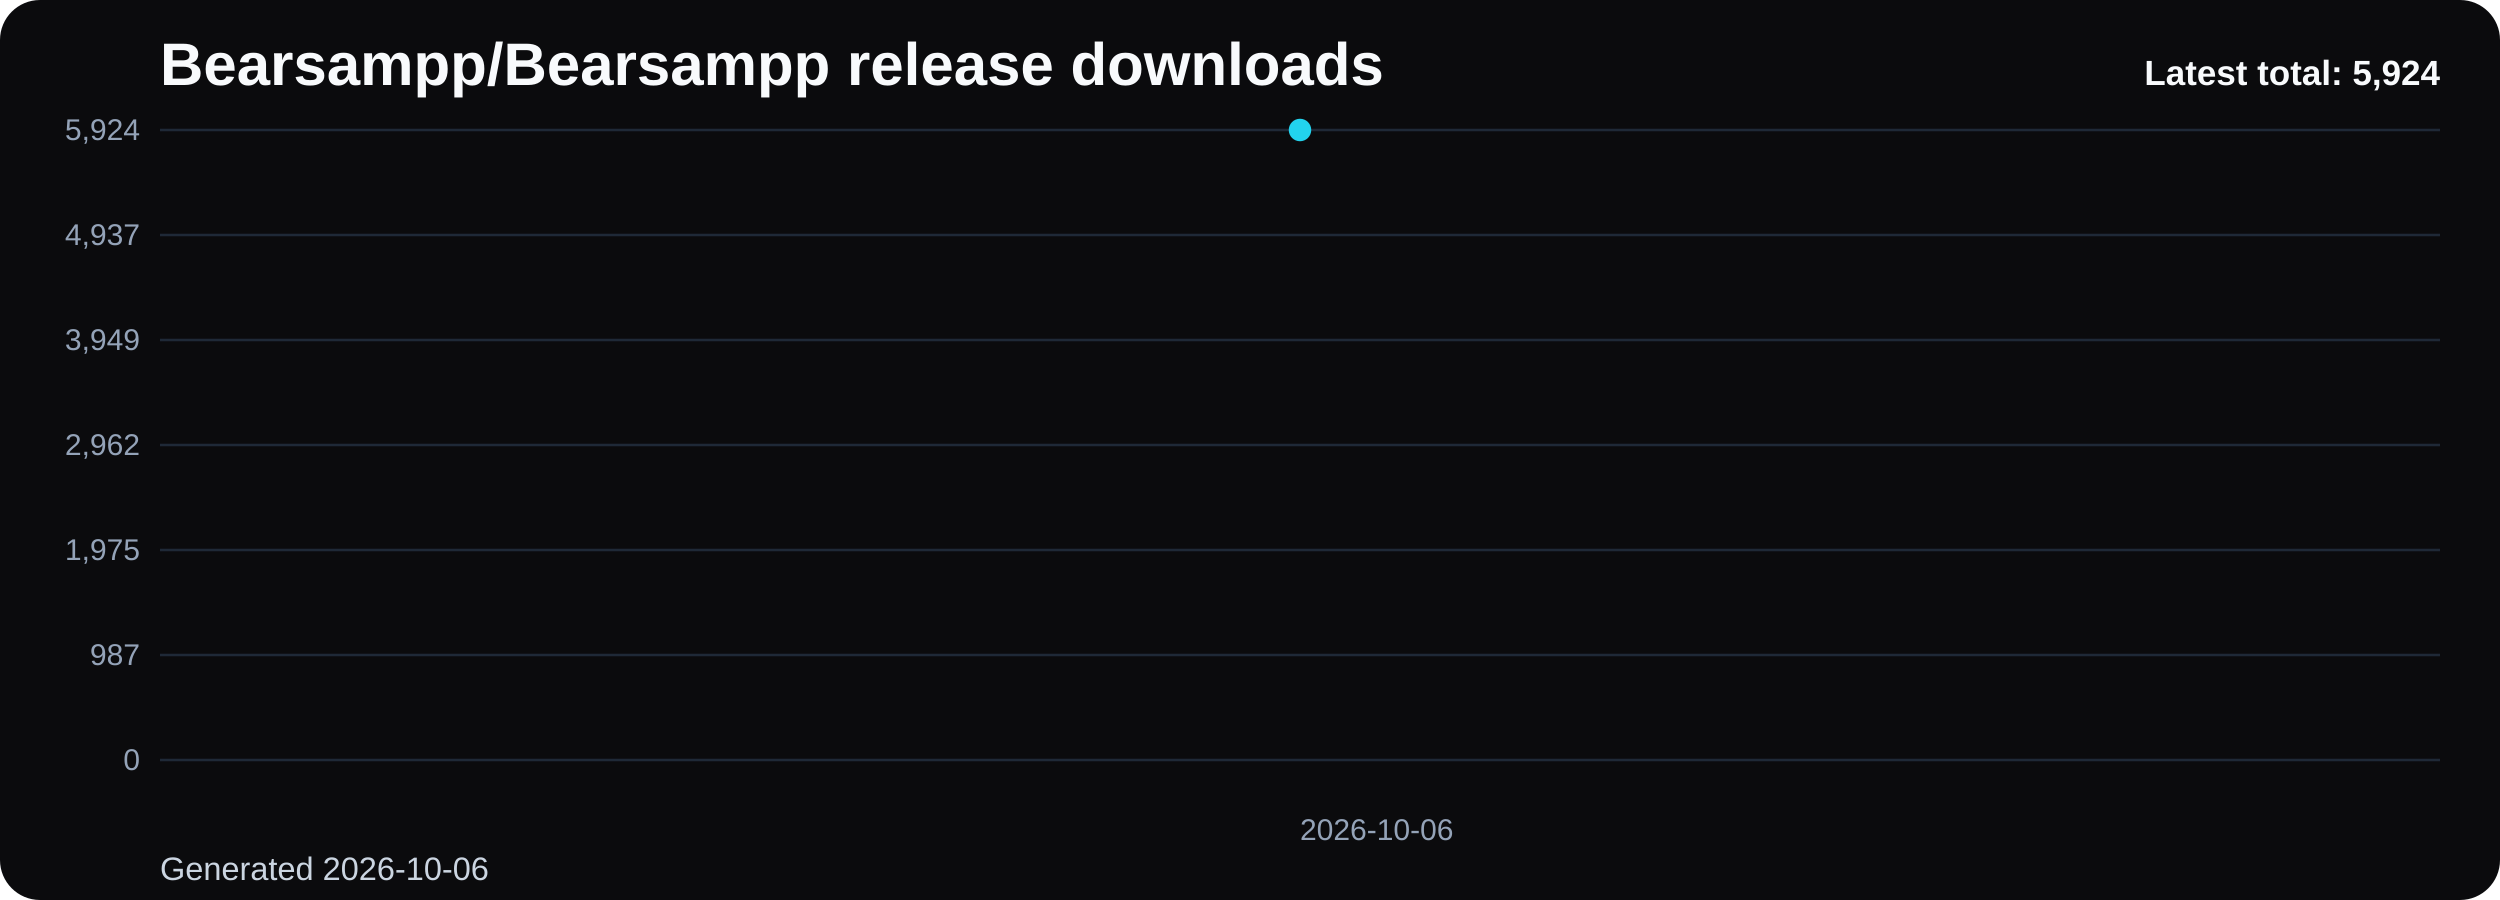
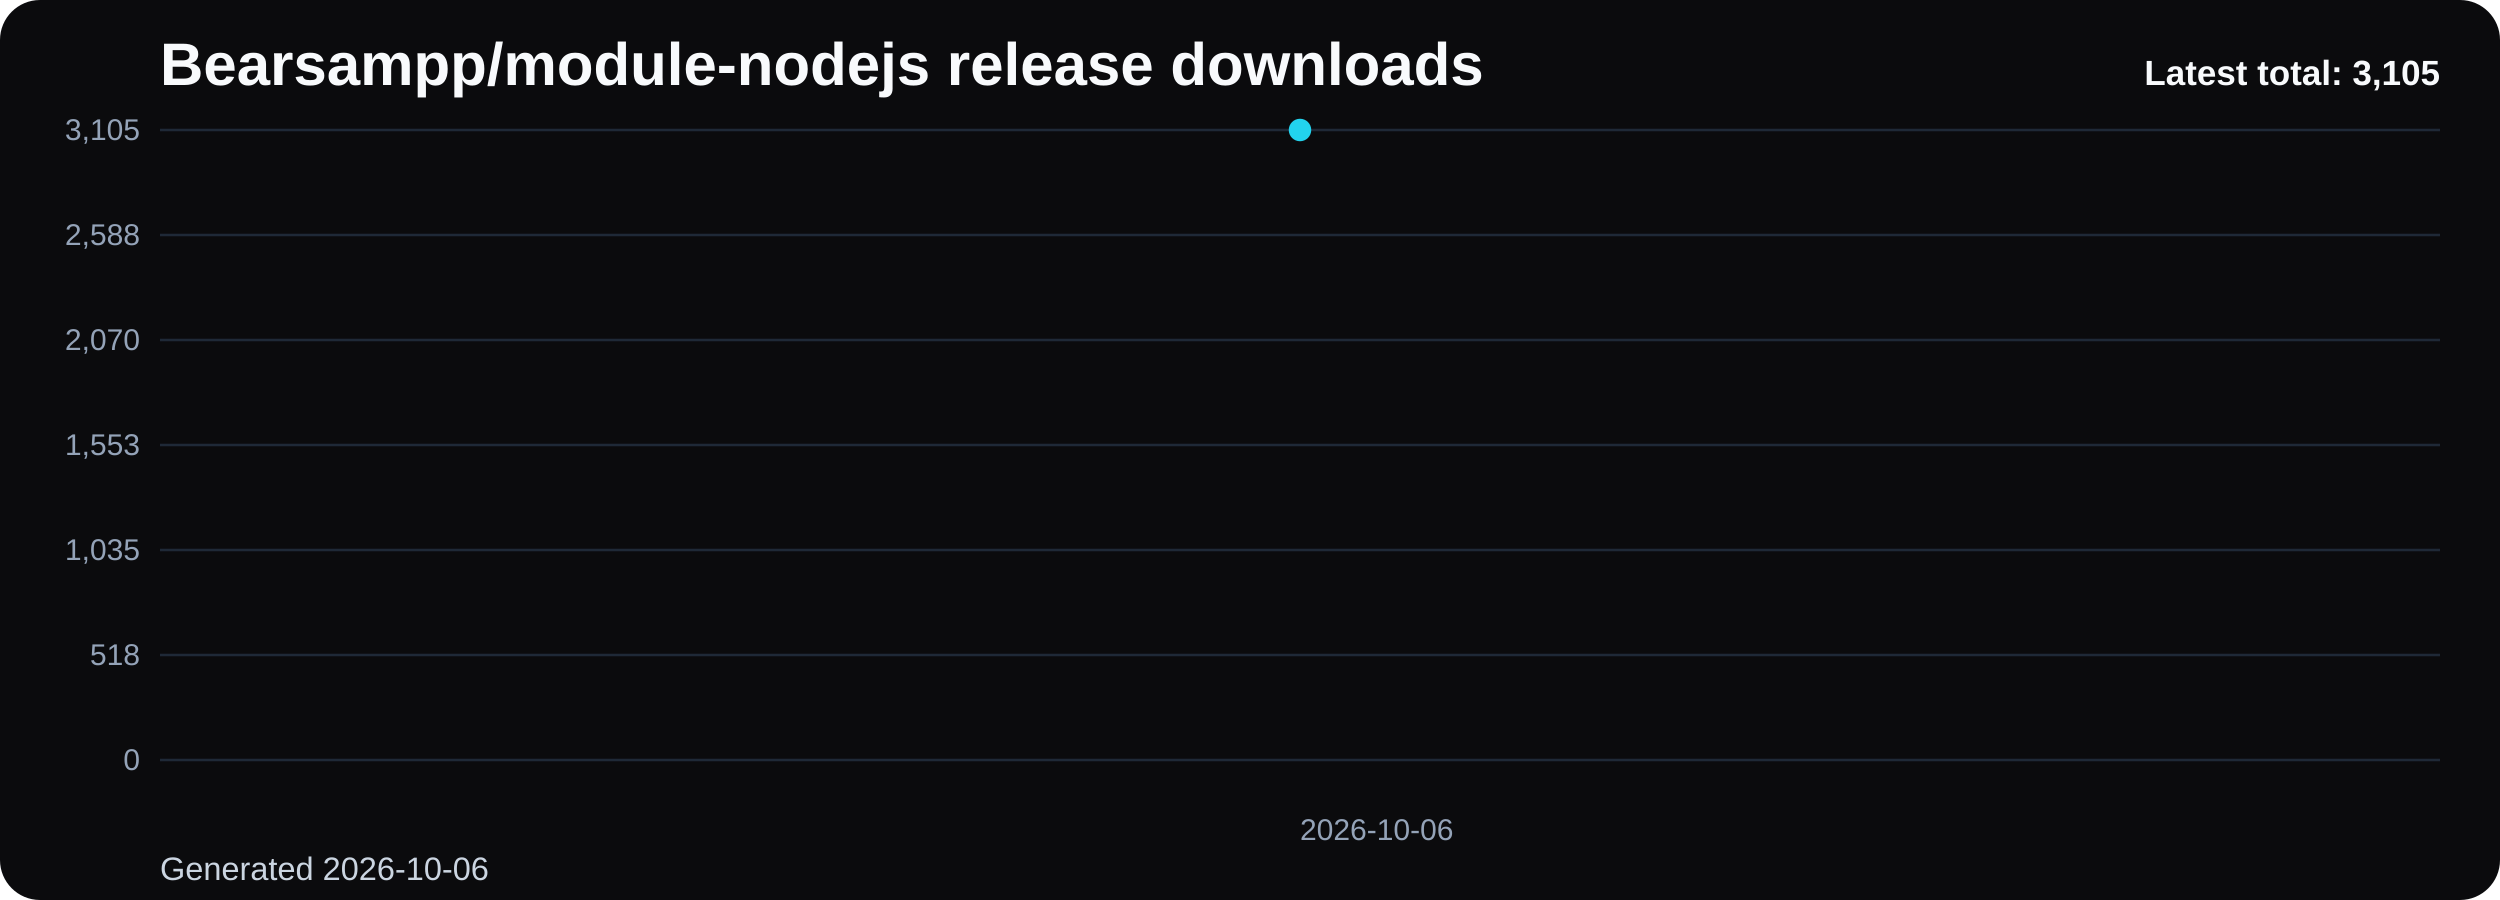
- <svg xmlns="http://www.w3.org/2000/svg" viewBox="0 0 1000 360" role="img" aria-label="Bearsampp/Bearsampp release downloads chart">
+ <svg xmlns="http://www.w3.org/2000/svg" viewBox="0 0 1000 360" role="img" aria-label="Bearsampp/module-nodejs release downloads chart">
  <defs>
    <linearGradient id="fill-total-trend-black" x1="0" y1="0" x2="0" y2="1">
      <stop offset="0%" stop-color="#22d3ee" stop-opacity="0.32" />
      <stop offset="100%" stop-color="#22d3ee" stop-opacity="0.05" />
    </linearGradient>
    <style>
      .bg { fill: #0b0b0d; }
      .title { font: 700 24px Arial, sans-serif; fill: #f8fafc; }
      .sub { font: 400 13px Arial, sans-serif; fill: #cbd5e1; }
      .grid { stroke: #1f2937; stroke-width: 1; }
      .axis { font: 400 12px Arial, sans-serif; fill: #94a3b8; }
      .line { fill: none; stroke: #22d3ee; stroke-width: 3; stroke-linecap: round; stroke-linejoin: round; }
      .dot { fill: #22d3ee; }
      .value { font: 600 11px Arial, sans-serif; fill: #cbd5e1; }
      .latest { font: 700 14px Arial, sans-serif; fill: #f8fafc; }
    </style>
  </defs>
  <rect class="bg" x="0" y="0" width="1000" height="360" rx="16" />
-   <text class="title" x="64" y="34">Bearsampp/Bearsampp release downloads</text>
+   <text class="title" x="64" y="34">Bearsampp/module-nodejs release downloads</text>
  <text class="sub" x="64" y="352">Generated 2026-10-06</text>
  <line x1="64" y1="52.00" x2="976" y2="52.00" class="grid" />
-   <text x="56" y="56.00" text-anchor="end" class="axis">5,924</text>
+   <text x="56" y="56.00" text-anchor="end" class="axis">3,105</text>
  <line x1="64" y1="94.00" x2="976" y2="94.00" class="grid" />
-   <text x="56" y="98.00" text-anchor="end" class="axis">4,937</text>
+   <text x="56" y="98.00" text-anchor="end" class="axis">2,588</text>
  <line x1="64" y1="136.00" x2="976" y2="136.00" class="grid" />
-   <text x="56" y="140.00" text-anchor="end" class="axis">3,949</text>
+   <text x="56" y="140.00" text-anchor="end" class="axis">2,070</text>
  <line x1="64" y1="178.00" x2="976" y2="178.00" class="grid" />
-   <text x="56" y="182.00" text-anchor="end" class="axis">2,962</text>
+   <text x="56" y="182.00" text-anchor="end" class="axis">1,553</text>
  <line x1="64" y1="220.00" x2="976" y2="220.00" class="grid" />
-   <text x="56" y="224.00" text-anchor="end" class="axis">1,975</text>
+   <text x="56" y="224.00" text-anchor="end" class="axis">1,035</text>
  <line x1="64" y1="262.00" x2="976" y2="262.00" class="grid" />
-   <text x="56" y="266.00" text-anchor="end" class="axis">987</text>
+   <text x="56" y="266.00" text-anchor="end" class="axis">518</text>
  <line x1="64" y1="304.00" x2="976" y2="304.00" class="grid" />
  <text x="56" y="308.00" text-anchor="end" class="axis">0</text>
  <path d="M 520.00 304 L 520.00 52.00 L 520.00 304 Z" fill="url(#fill-total-trend-black)" />
  <polyline class="line" points="520.00,52.00" />
  <circle class="dot" cx="520.00" cy="52.00" r="4.5" />
  <text class="axis" x="520.00" y="336" text-anchor="start">2026-10-06</text>
-   <text class="latest" x="976" y="34" text-anchor="end">Latest total: 5,924</text>
+   <text class="latest" x="976" y="34" text-anchor="end">Latest total: 3,105</text>
</svg>
